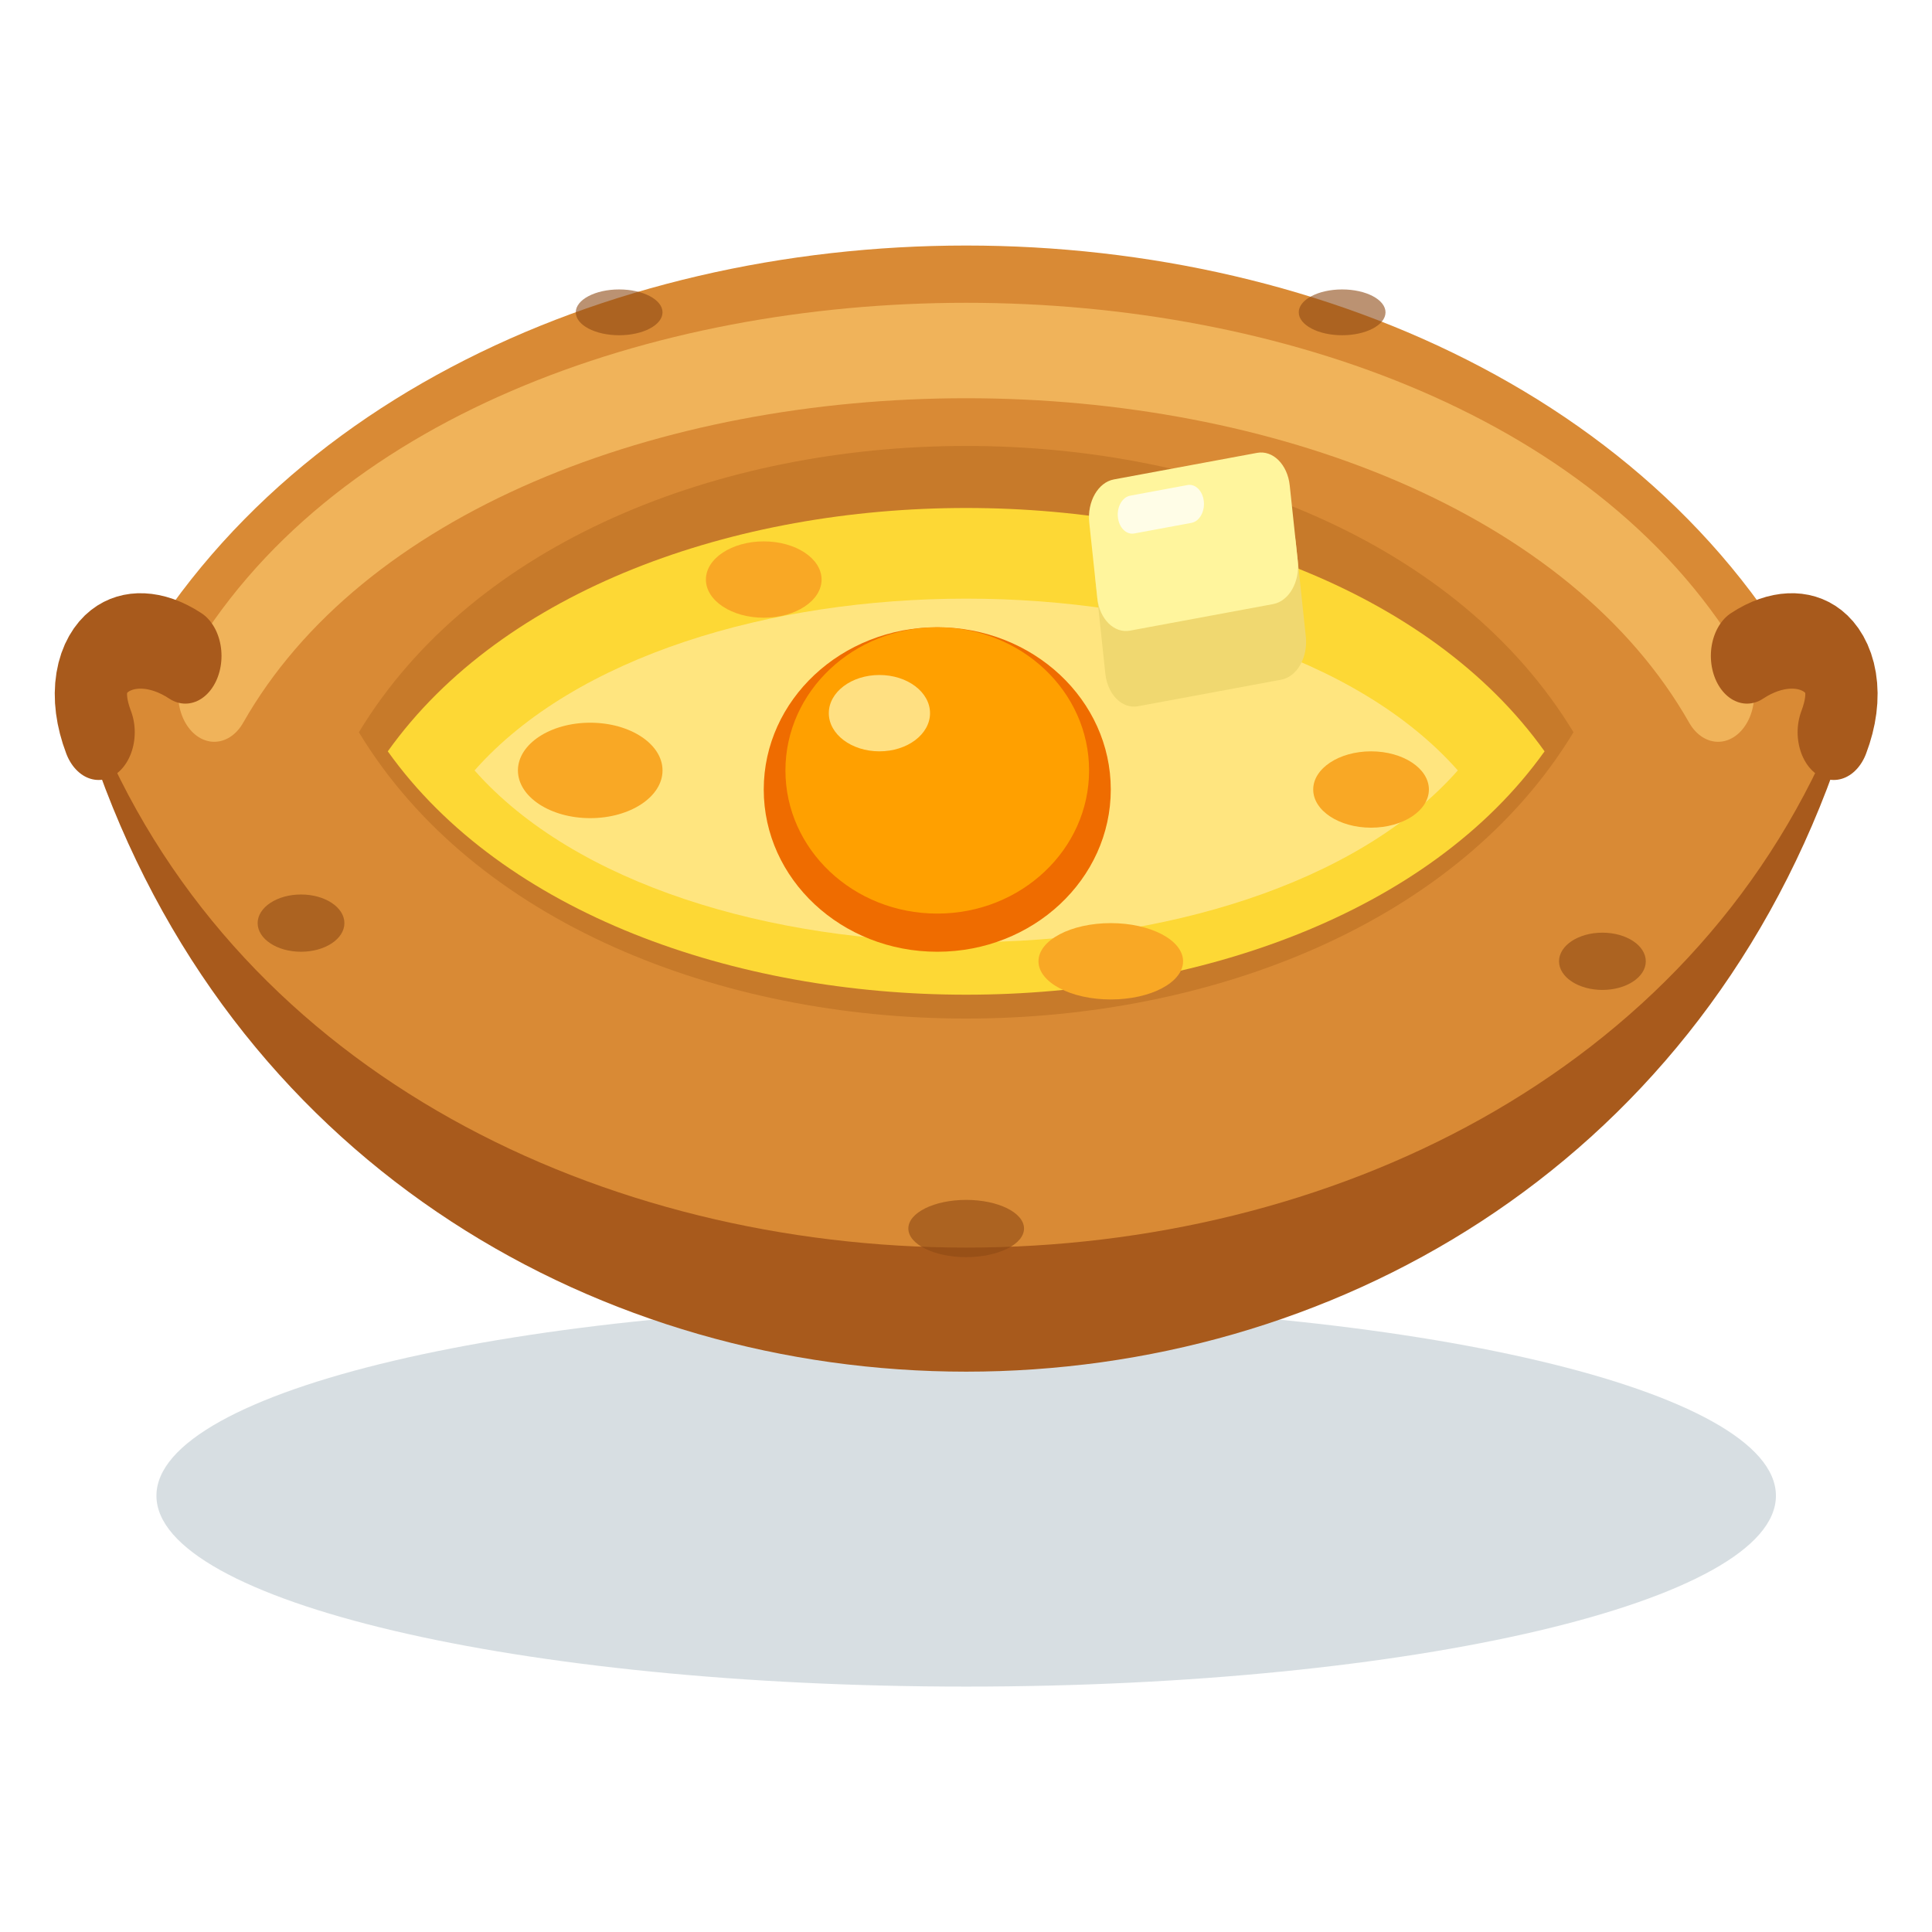
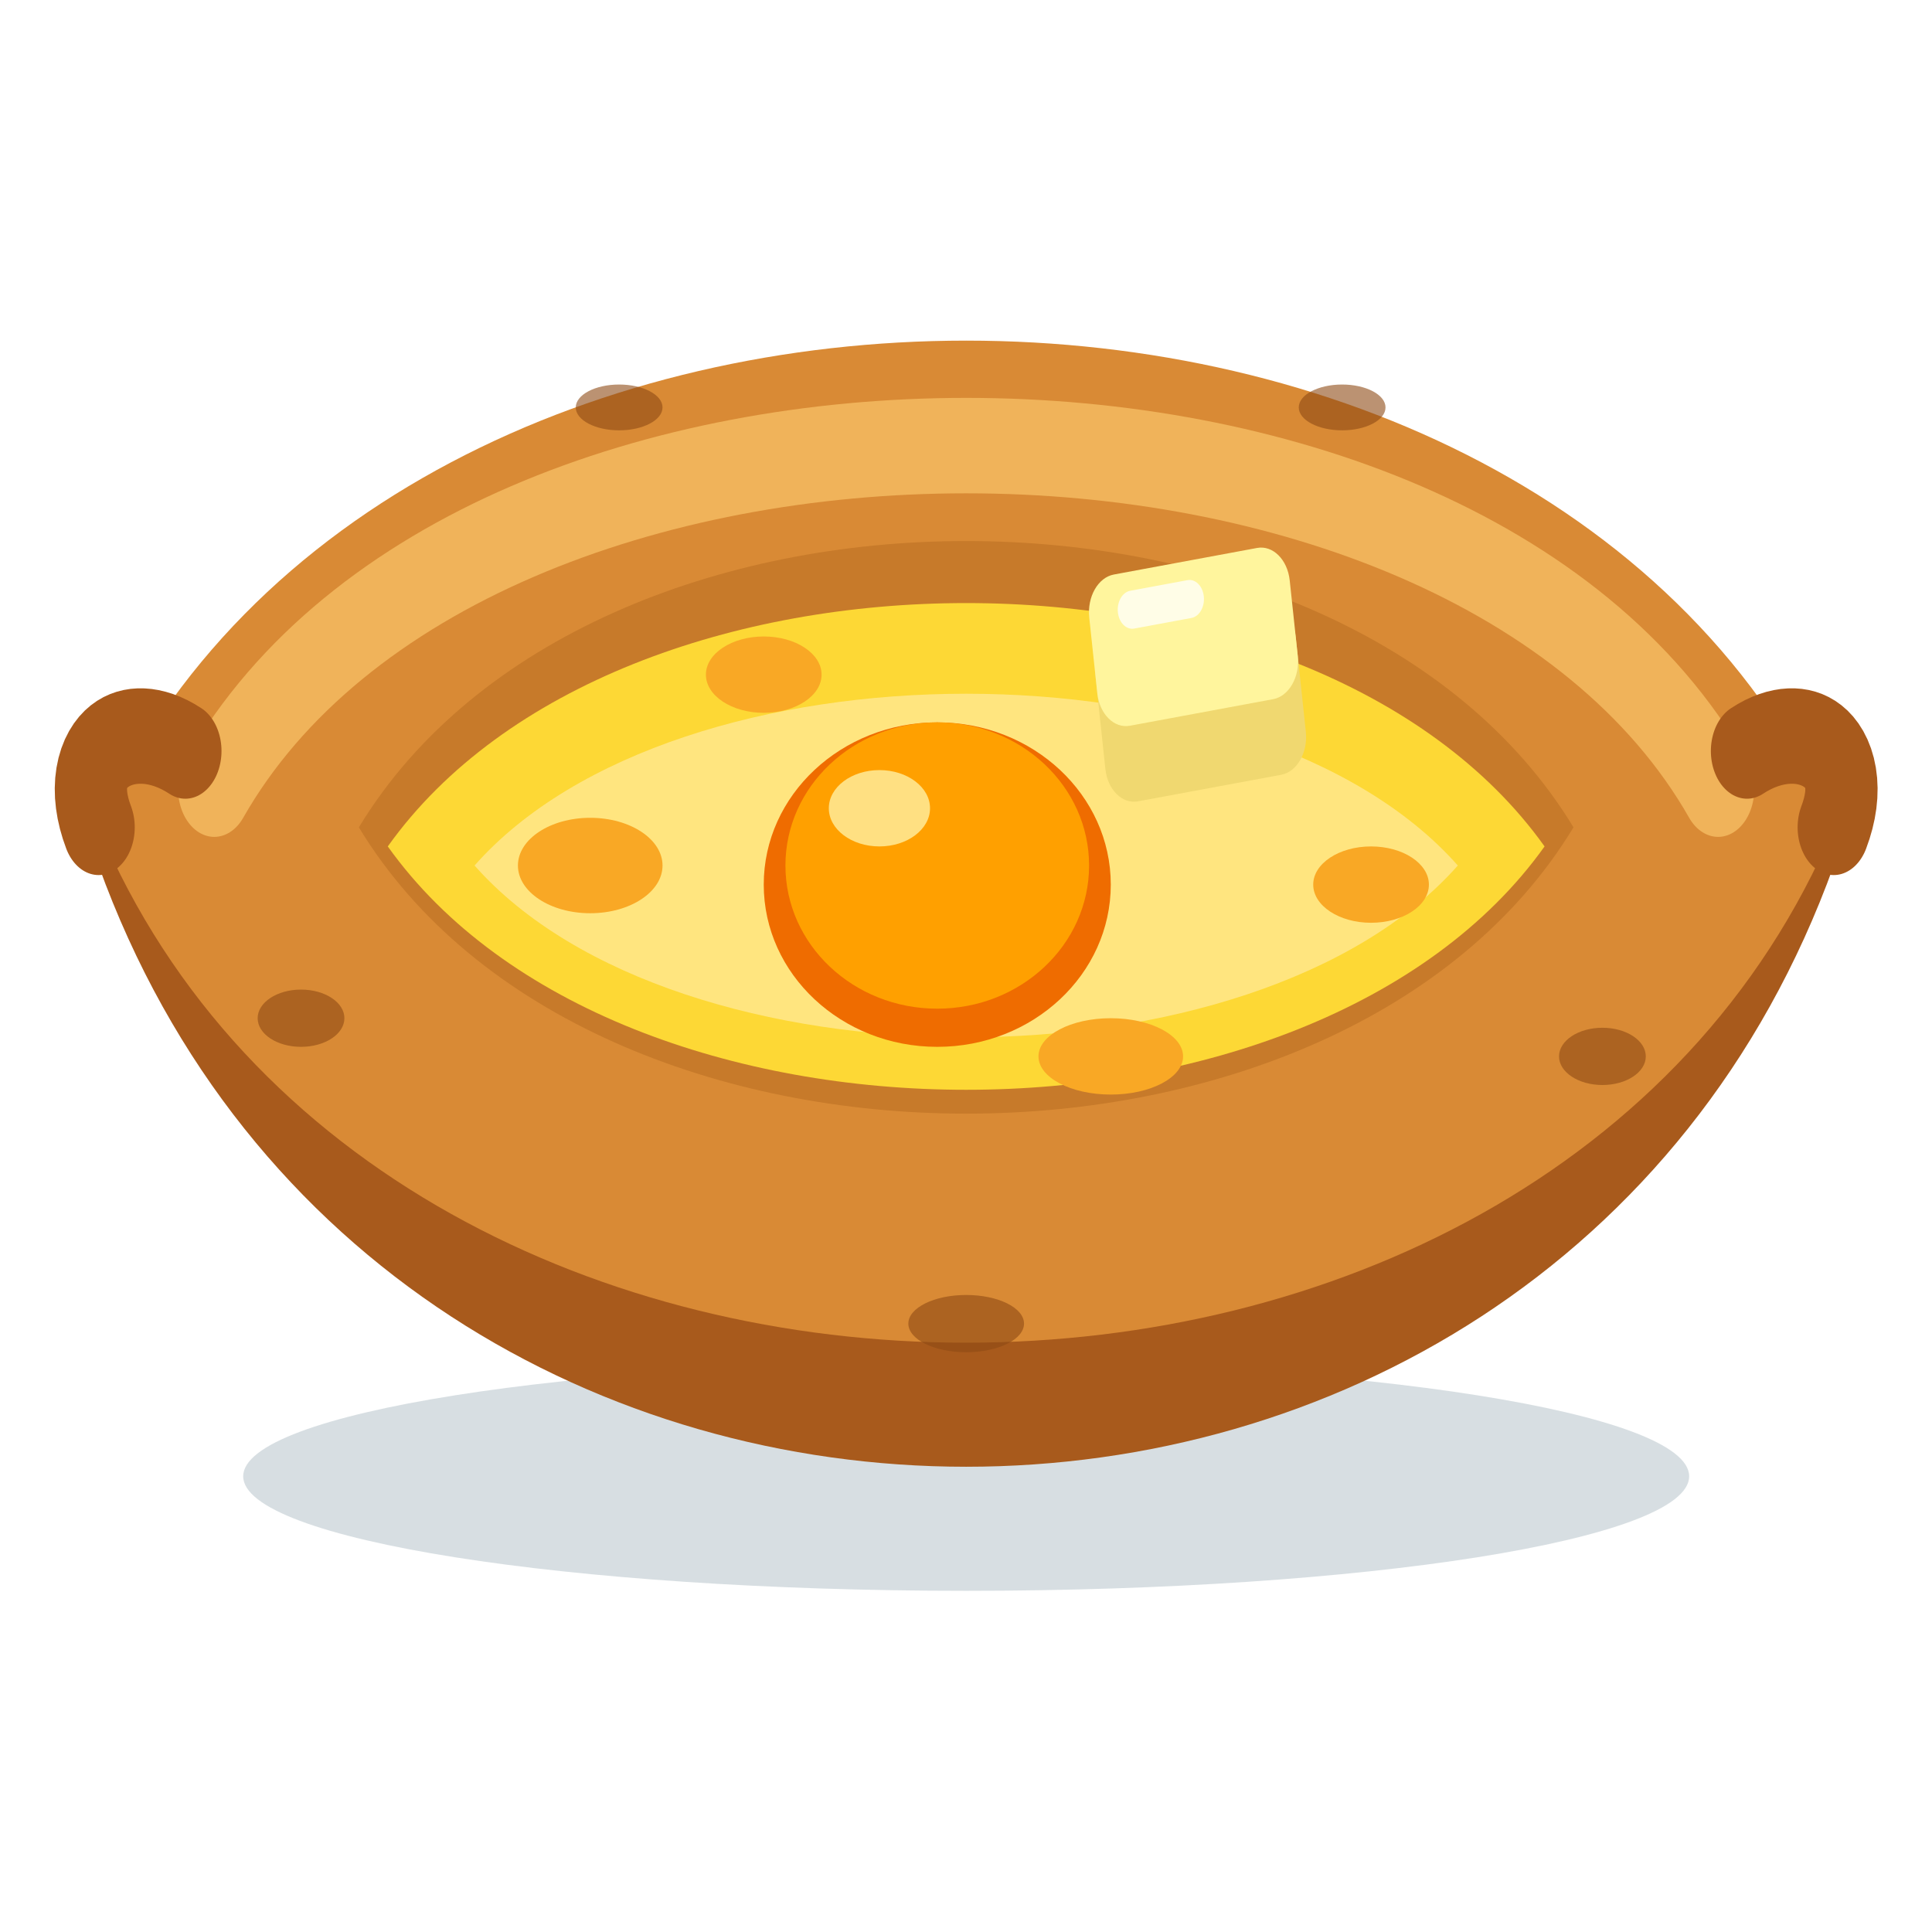
<svg xmlns="http://www.w3.org/2000/svg" viewBox="0 0 128 128">
-   <g transform="translate(2.7 -8.2) scale(0.958)">
+   <g transform="translate(2.7 -1.9) scale(0.958)">
    <g transform="translate(0 -20) scale(1 1.32)">
-       <ellipse cx="64" cy="100" rx="56" ry="10" fill="#b0bec5" opacity=".5" />
+       <ellipse cx="64" cy="94" rx="50" ry="6" fill="#b0bec5" opacity=".5" />
      <path d="M4 62 C24 30 104 30 124 62 C104 104 24 104 4 62Z" fill="#a85a1c" />
      <path d="M4 60 C24 26 104 26 124 60 C104 96 24 96 4 60Z" fill="#d98a35" />
      <path d="M12 58 C30 34 98 34 116 58" fill="none" stroke="#f0b35a" stroke-width="5" stroke-linecap="round" />
      <path d="M4 60 C2 56 6 54 10 56 M124 60 C126 56 122 54 118 56" fill="none" stroke="#a85a1c" stroke-width="5" stroke-linecap="round" />
      <path d="M22 60 C38 40 90 40 106 60 C90 80 38 80 22 60Z" fill="#c77a2a" />
      <path d="M24 61 C40 44 88 44 104 61 C88 78 40 78 24 61Z" fill="#fdd835" />
      <path d="M30 62 C44 50 84 50 98 62 C84 74 44 74 30 62Z" fill="#ffe57f" />
      <g fill="#f9a825">
        <ellipse cx="38" cy="62" rx="5" ry="2.5" />
        <ellipse cx="92" cy="63" rx="4" ry="2" />
        <ellipse cx="74" cy="72" rx="5" ry="2" />
        <ellipse cx="50" cy="52" rx="4" ry="2" />
      </g>
      <ellipse cx="62" cy="63" rx="12" ry="8.5" fill="#ef6c00" />
      <ellipse cx="62" cy="62" rx="10.5" ry="7.5" fill="#ffa000" />
      <ellipse cx="58" cy="59" rx="3.5" ry="2" fill="#ffe082" />
      <g transform="translate(80 52) rotate(-8)">
        <rect x="-7" y="-3" width="14" height="9" rx="2" fill="#f0d870" />
        <rect x="-7" y="-6" width="14" height="8" rx="2" fill="#fff59d" />
        <rect x="-5" y="-5" width="6" height="2" rx="1" fill="#fffde7" />
      </g>
      <g fill="#8d4a14" opacity=".6">
        <ellipse cx="18" cy="70" rx="3" ry="1.5" />
        <ellipse cx="108" cy="72" rx="3" ry="1.5" />
        <ellipse cx="64" cy="86" rx="4" ry="1.5" />
        <ellipse cx="40" cy="38" rx="3" ry="1.2" />
        <ellipse cx="90" cy="38" rx="3" ry="1.2" />
      </g>
    </g>
  </g>
</svg>
